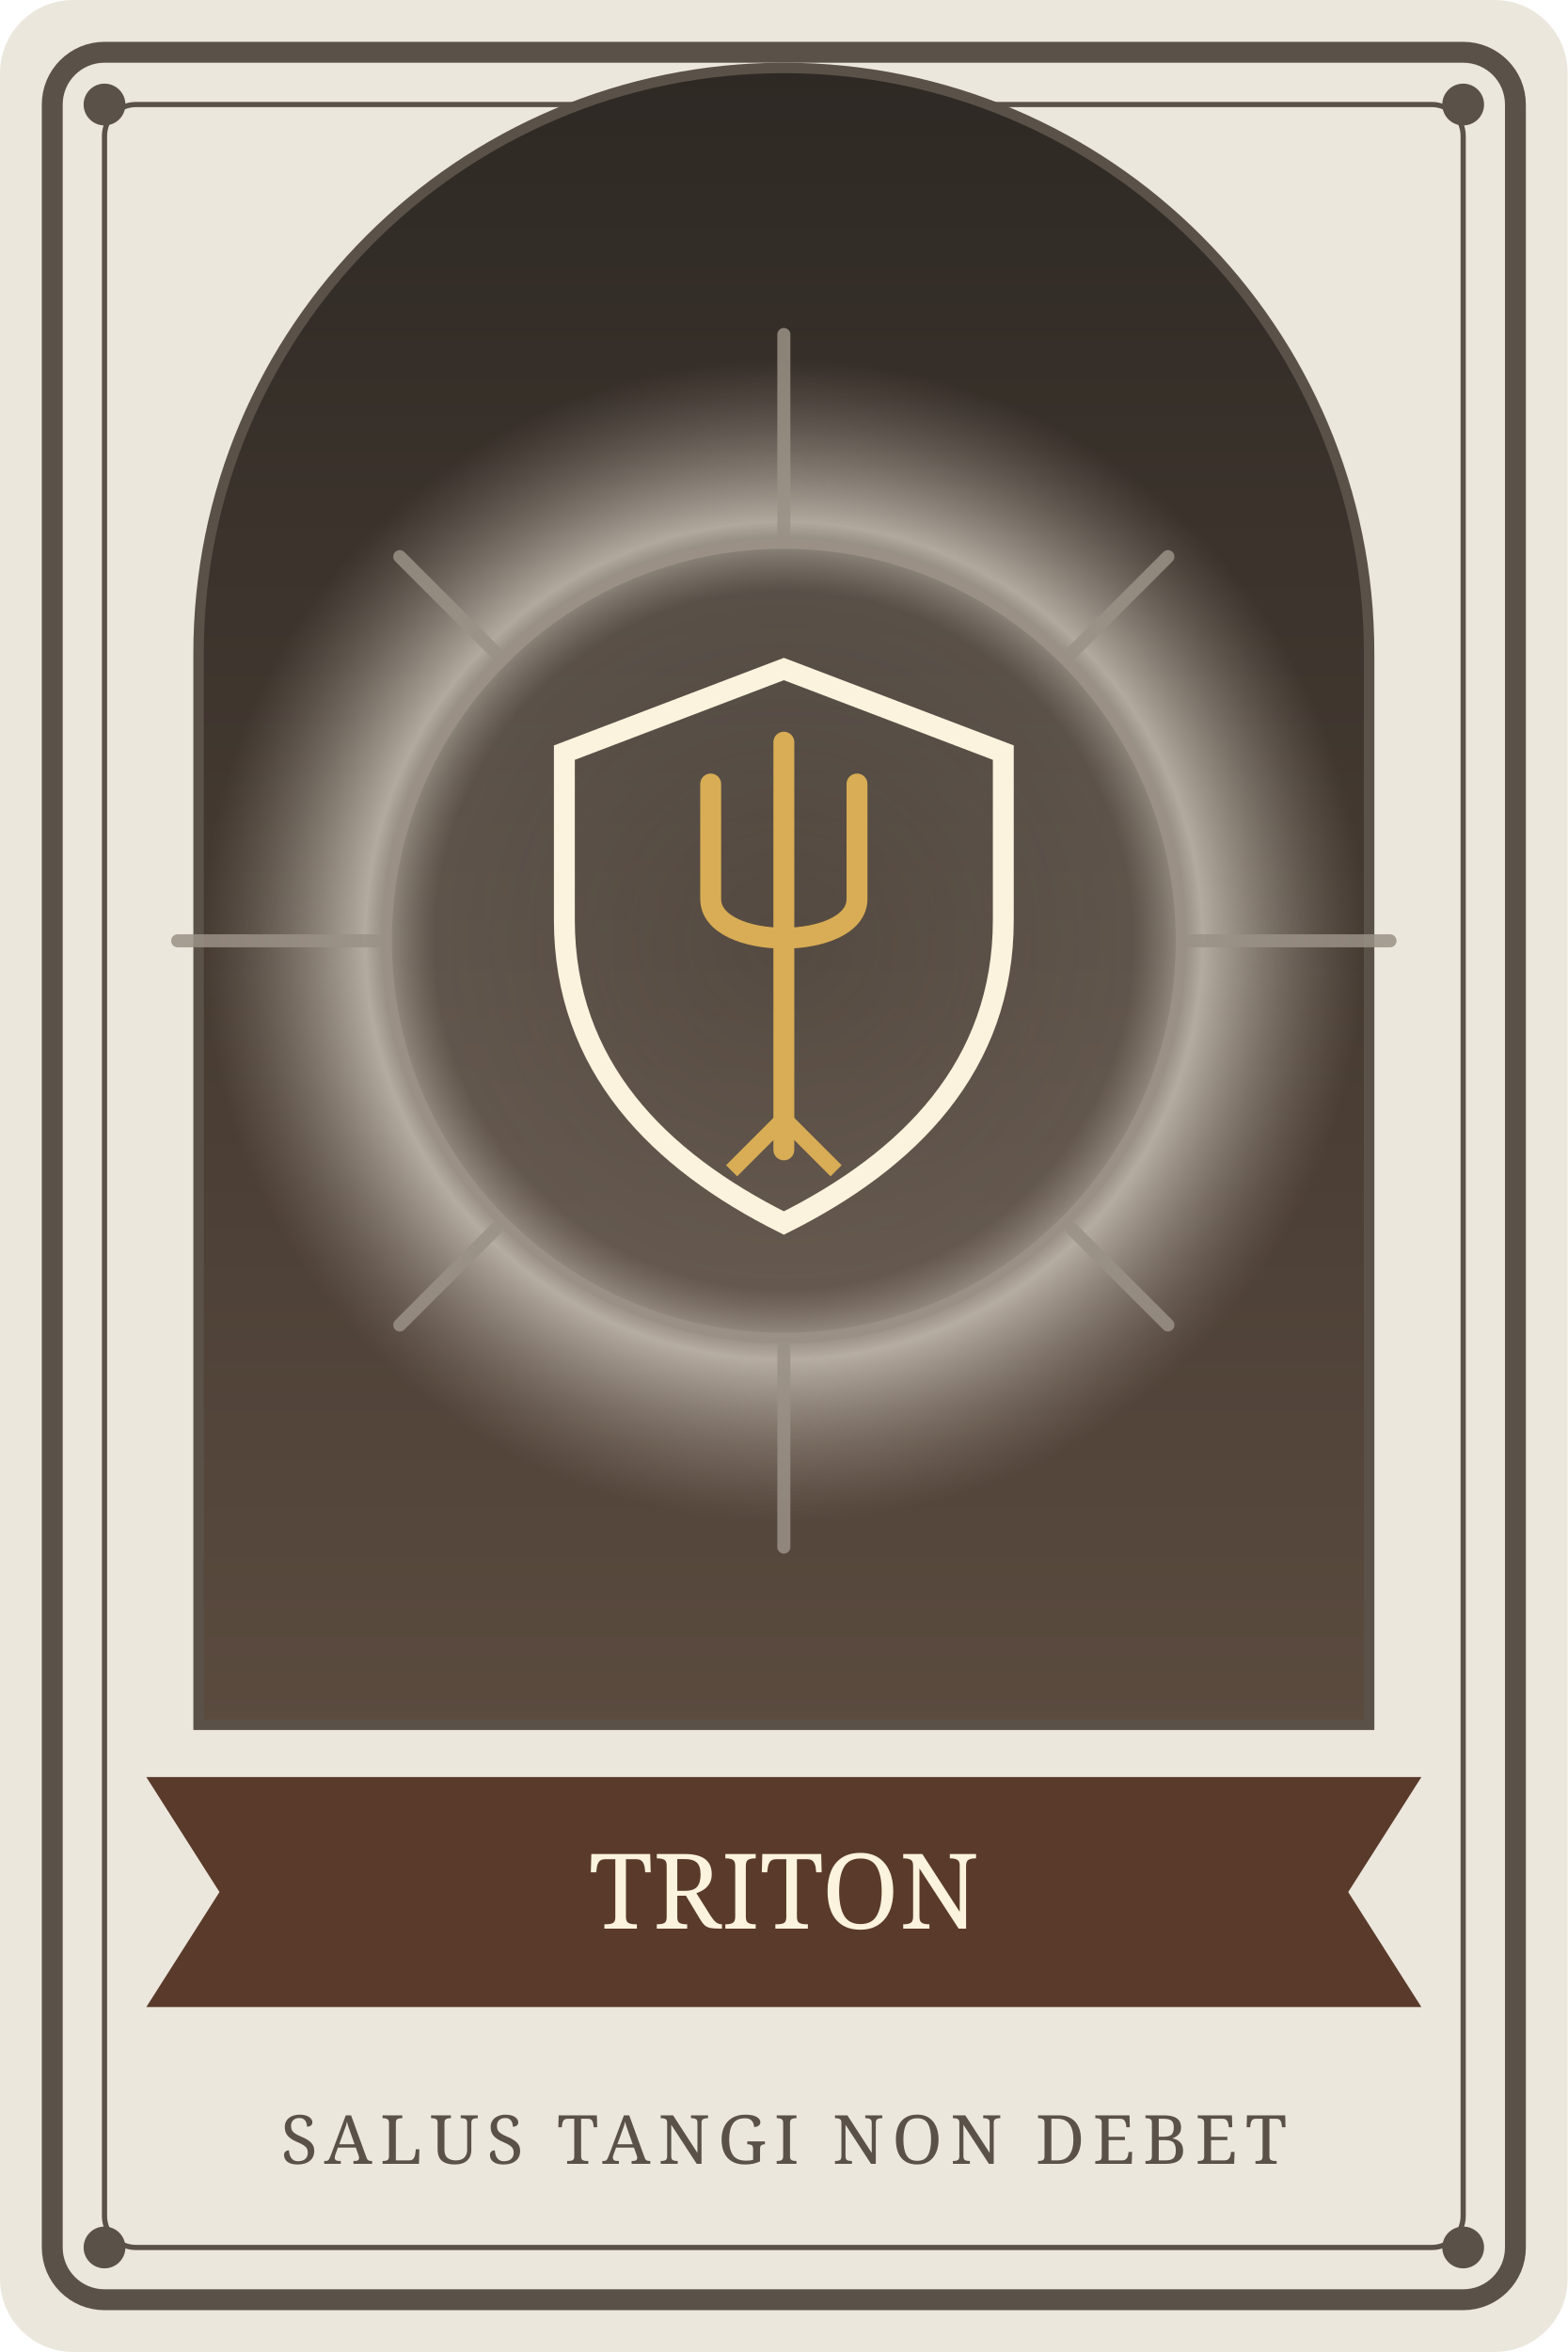
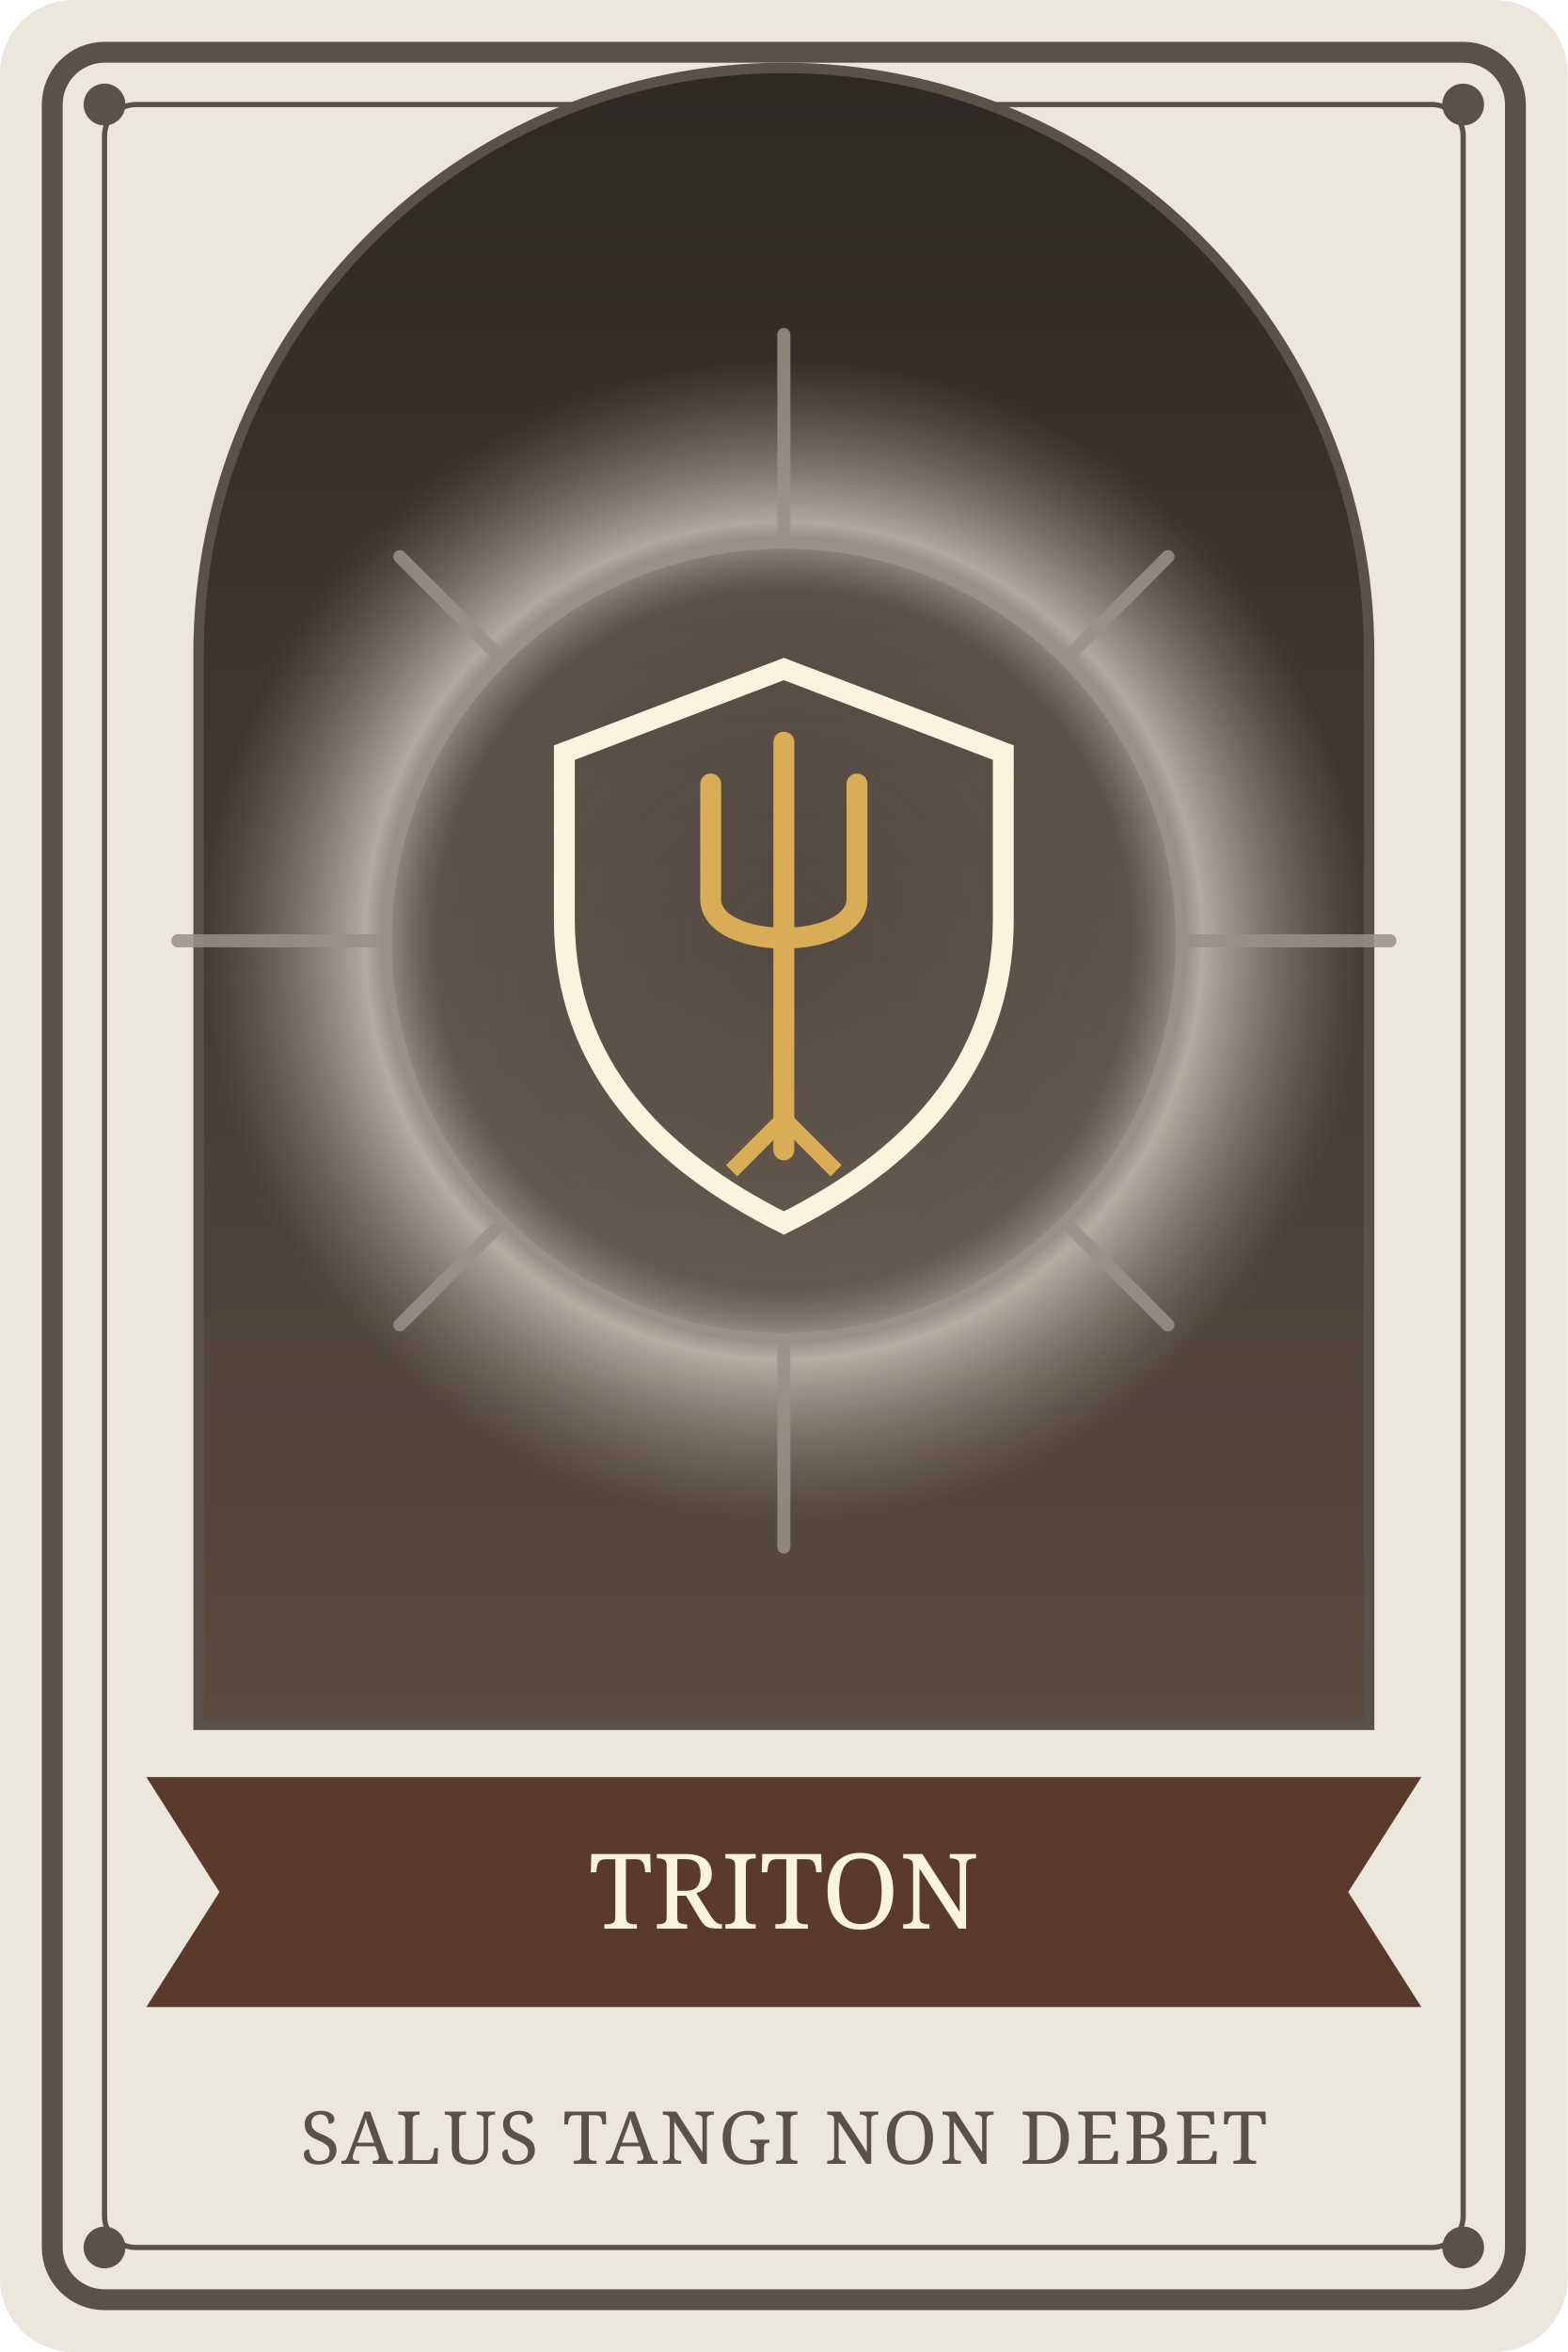
<svg xmlns="http://www.w3.org/2000/svg" viewBox="0 0 300 450" role="img" aria-label="TRITON">
  <defs>
    <radialGradient id="s-f-triton-trisis-halo">
      <stop offset="0%" stop-color="#9a9086" stop-opacity="0.18" />
      <stop offset="60%" stop-color="#9a9086" stop-opacity="0.3" />
      <stop offset="72%" stop-color="#d8d0c4" stop-opacity="0.75" />
      <stop offset="100%" stop-color="#9a9086" stop-opacity="0" />
    </radialGradient>
    <linearGradient id="s-f-triton-trisis-niche" x1="0" y1="0" x2="0" y2="1">
      <stop offset="0%" stop-color="#2e2924" />
      <stop offset="100%" stop-color="#5b4b3f" />
    </linearGradient>
  </defs>
  <rect width="300" height="450" rx="14" fill="#ece7dd" />
  <rect x="10" y="10" width="280" height="430" rx="10" fill="none" stroke="#5a5248" stroke-width="4" />
  <rect x="20" y="20" width="260" height="410" rx="6" fill="none" stroke="#5a5248" stroke-width="1" />
  <g fill="#5a5248">
    <circle cx="20" cy="20" r="4" />
    <circle cx="280" cy="20" r="4" />
    <circle cx="20" cy="430" r="4" />
    <circle cx="280" cy="430" r="4" />
  </g>
  <path d="M38 330 V125 A112 112 0 0 1 262 125 V330 Z" fill="url(#s-f-triton-trisis-niche)" stroke="#5a5248" stroke-width="2" />
  <circle cx="150" cy="180" r="112" fill="url(#s-f-triton-trisis-halo)" />
  <g stroke="#9a9086" stroke-width="2.5" stroke-linecap="round" opacity="0.85">
    <line x1="228.0" y1="180.0" x2="266.0" y2="180.0" />
    <line x1="205.2" y1="235.2" x2="223.5" y2="253.5" />
    <line x1="150.0" y1="258.0" x2="150.0" y2="296.0" />
    <line x1="94.8" y1="235.2" x2="76.5" y2="253.5" />
    <line x1="72.0" y1="180.0" x2="34.0" y2="180.0" />
    <line x1="94.8" y1="124.8" x2="76.5" y2="106.5" />
    <line x1="150.0" y1="102.0" x2="150.0" y2="64.0" />
    <line x1="205.2" y1="124.8" x2="223.5" y2="106.5" />
  </g>
  <circle cx="150" cy="180" r="76" fill="none" stroke="#9a9086" stroke-width="2" />
  <g>
    <path d="M150 128 L192 144 V176 C192 204 174 222 150 234 C126 222 108 204 108 176 V144 Z" fill="none" stroke="#fbf3dd" stroke-width="4" />
    <path d="M150 142 V220 M136 150 V172 C136 182 164 182 164 172 V150" fill="none" stroke="#d9ad55" stroke-width="4" stroke-linecap="round" />
    <path d="M150 214 L140 224 M150 214 L160 224" stroke="#d9ad55" stroke-width="3" />
  </g>
  <path d="M28 340 h244 l-14 22 l14 22 h-244 l14 -22 z" fill="#5a3a2a" />
  <text x="150" y="369" text-anchor="middle" font-family="'EB Garamond', Georgia, serif" font-size="20" fill="#fbf3dd">TRITON</text>
-   <text x="150" y="414" text-anchor="middle" font-family="'EB Garamond', Georgia, serif" font-size="13" letter-spacing="1.5" fill="#5a5248">SALUS TANGI NON DEBET</text>
+   <text x="150" y="414" text-anchor="middle" font-family="'EB Garamond', Georgia, serif" font-size="14.0" letter-spacing="0.5" fill="#5a5248">SALUS TANGI NON DEBET</text>
</svg>
